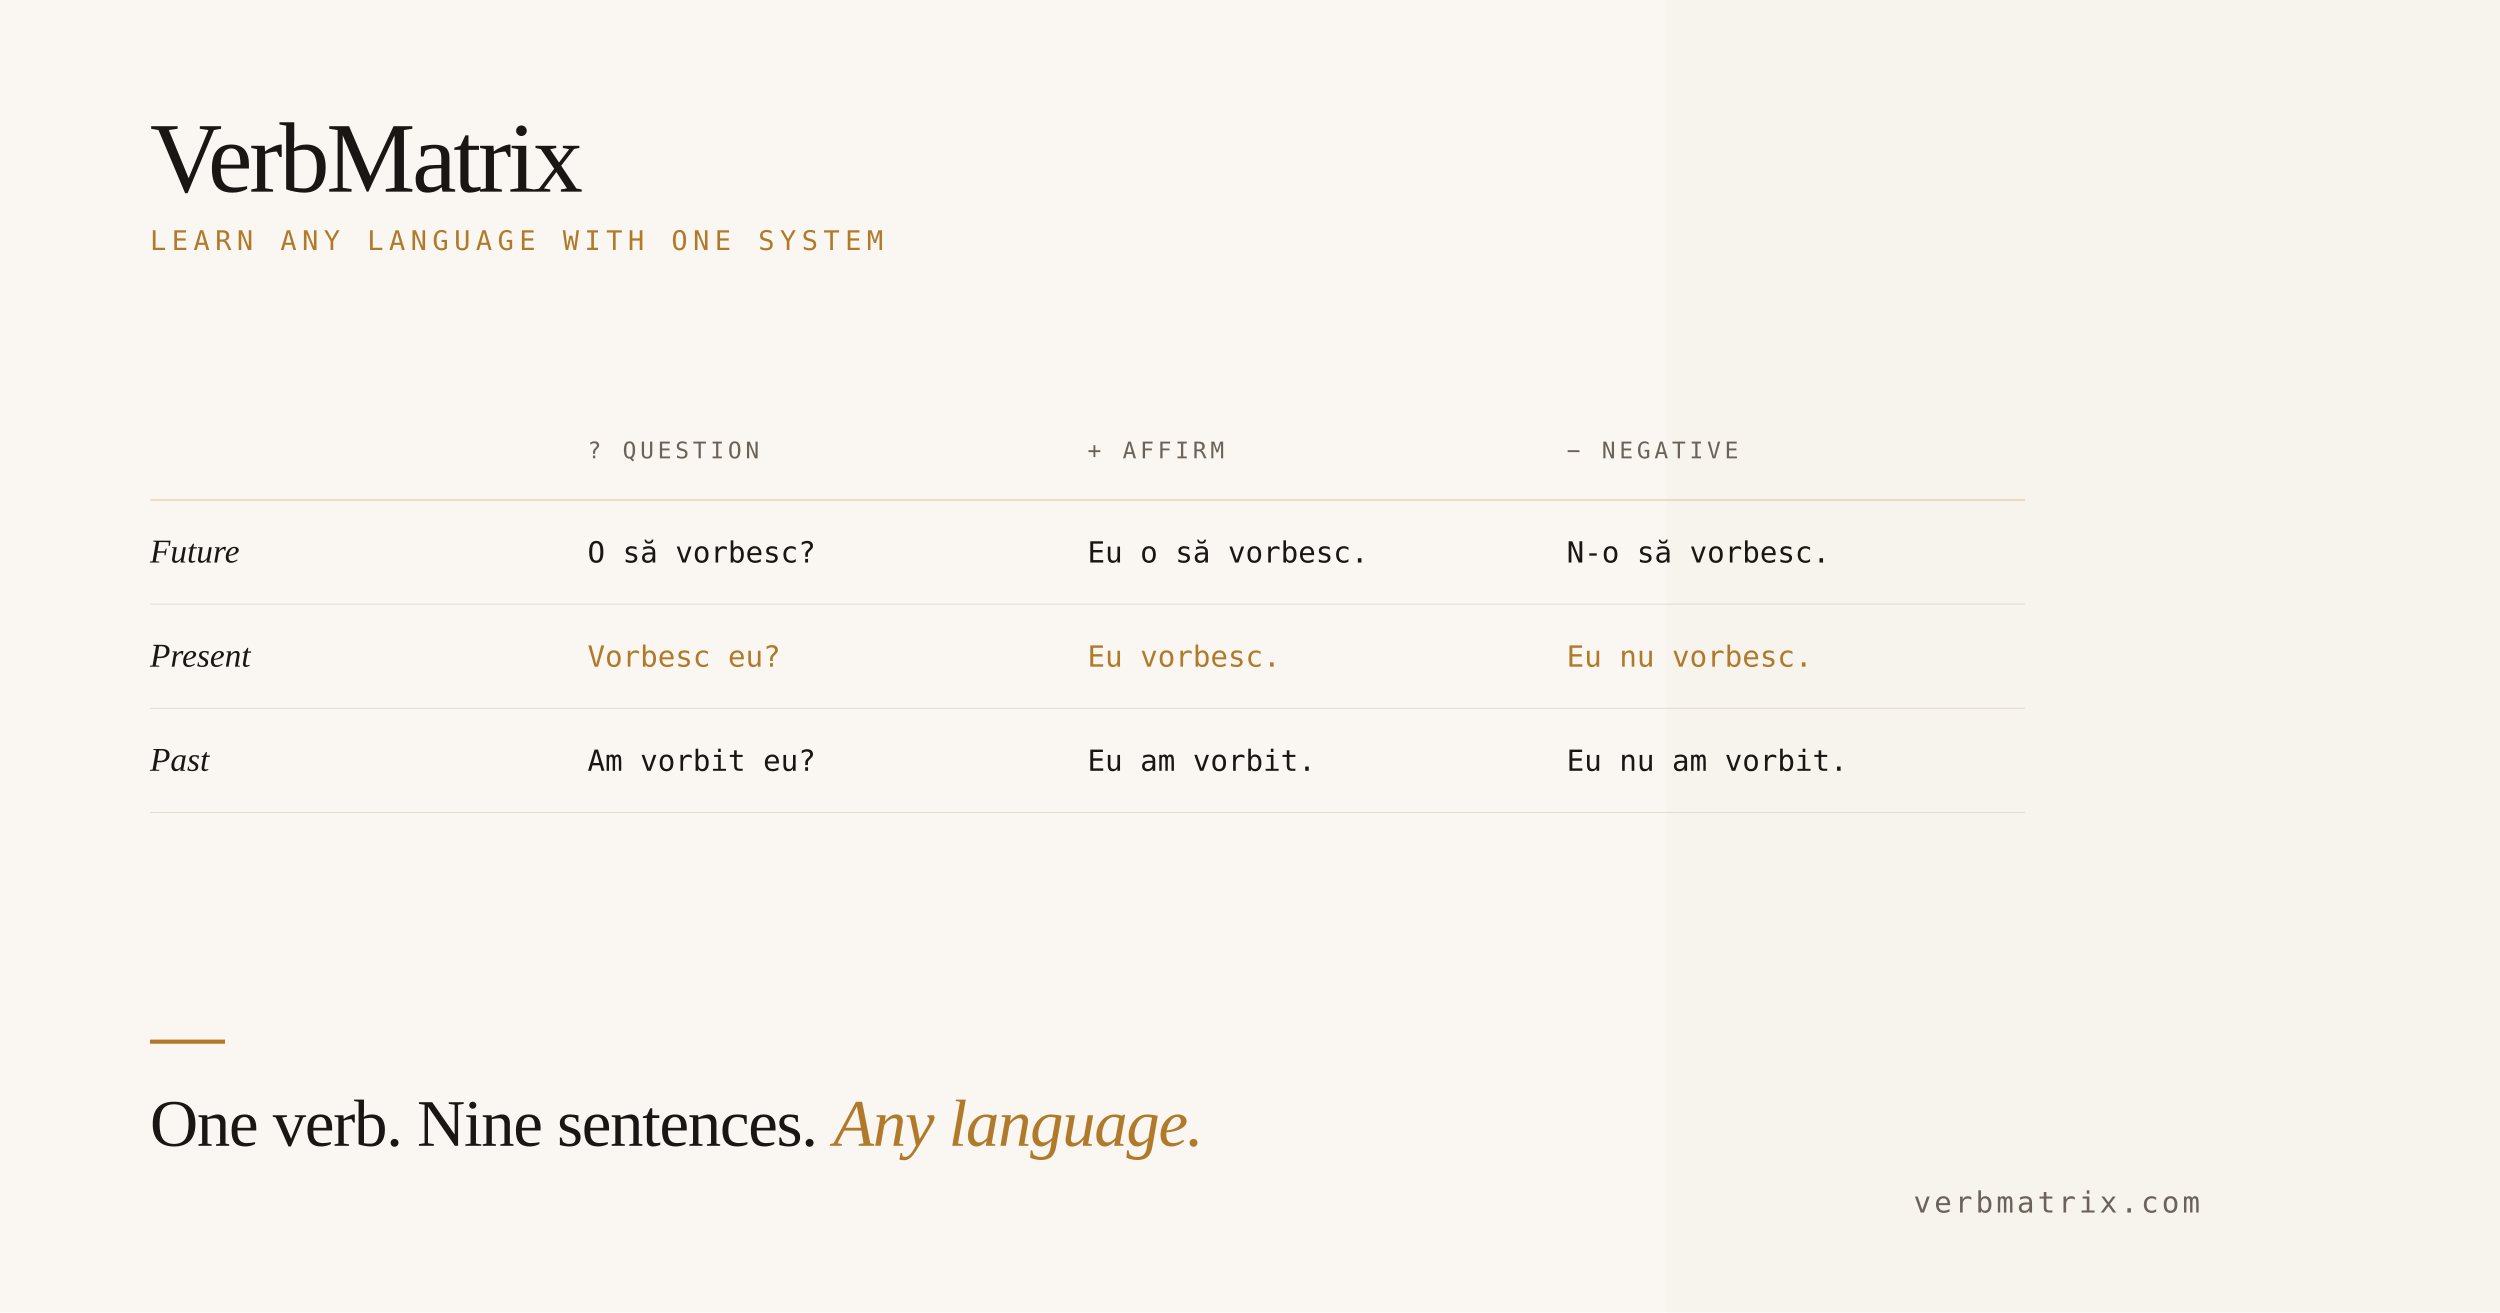
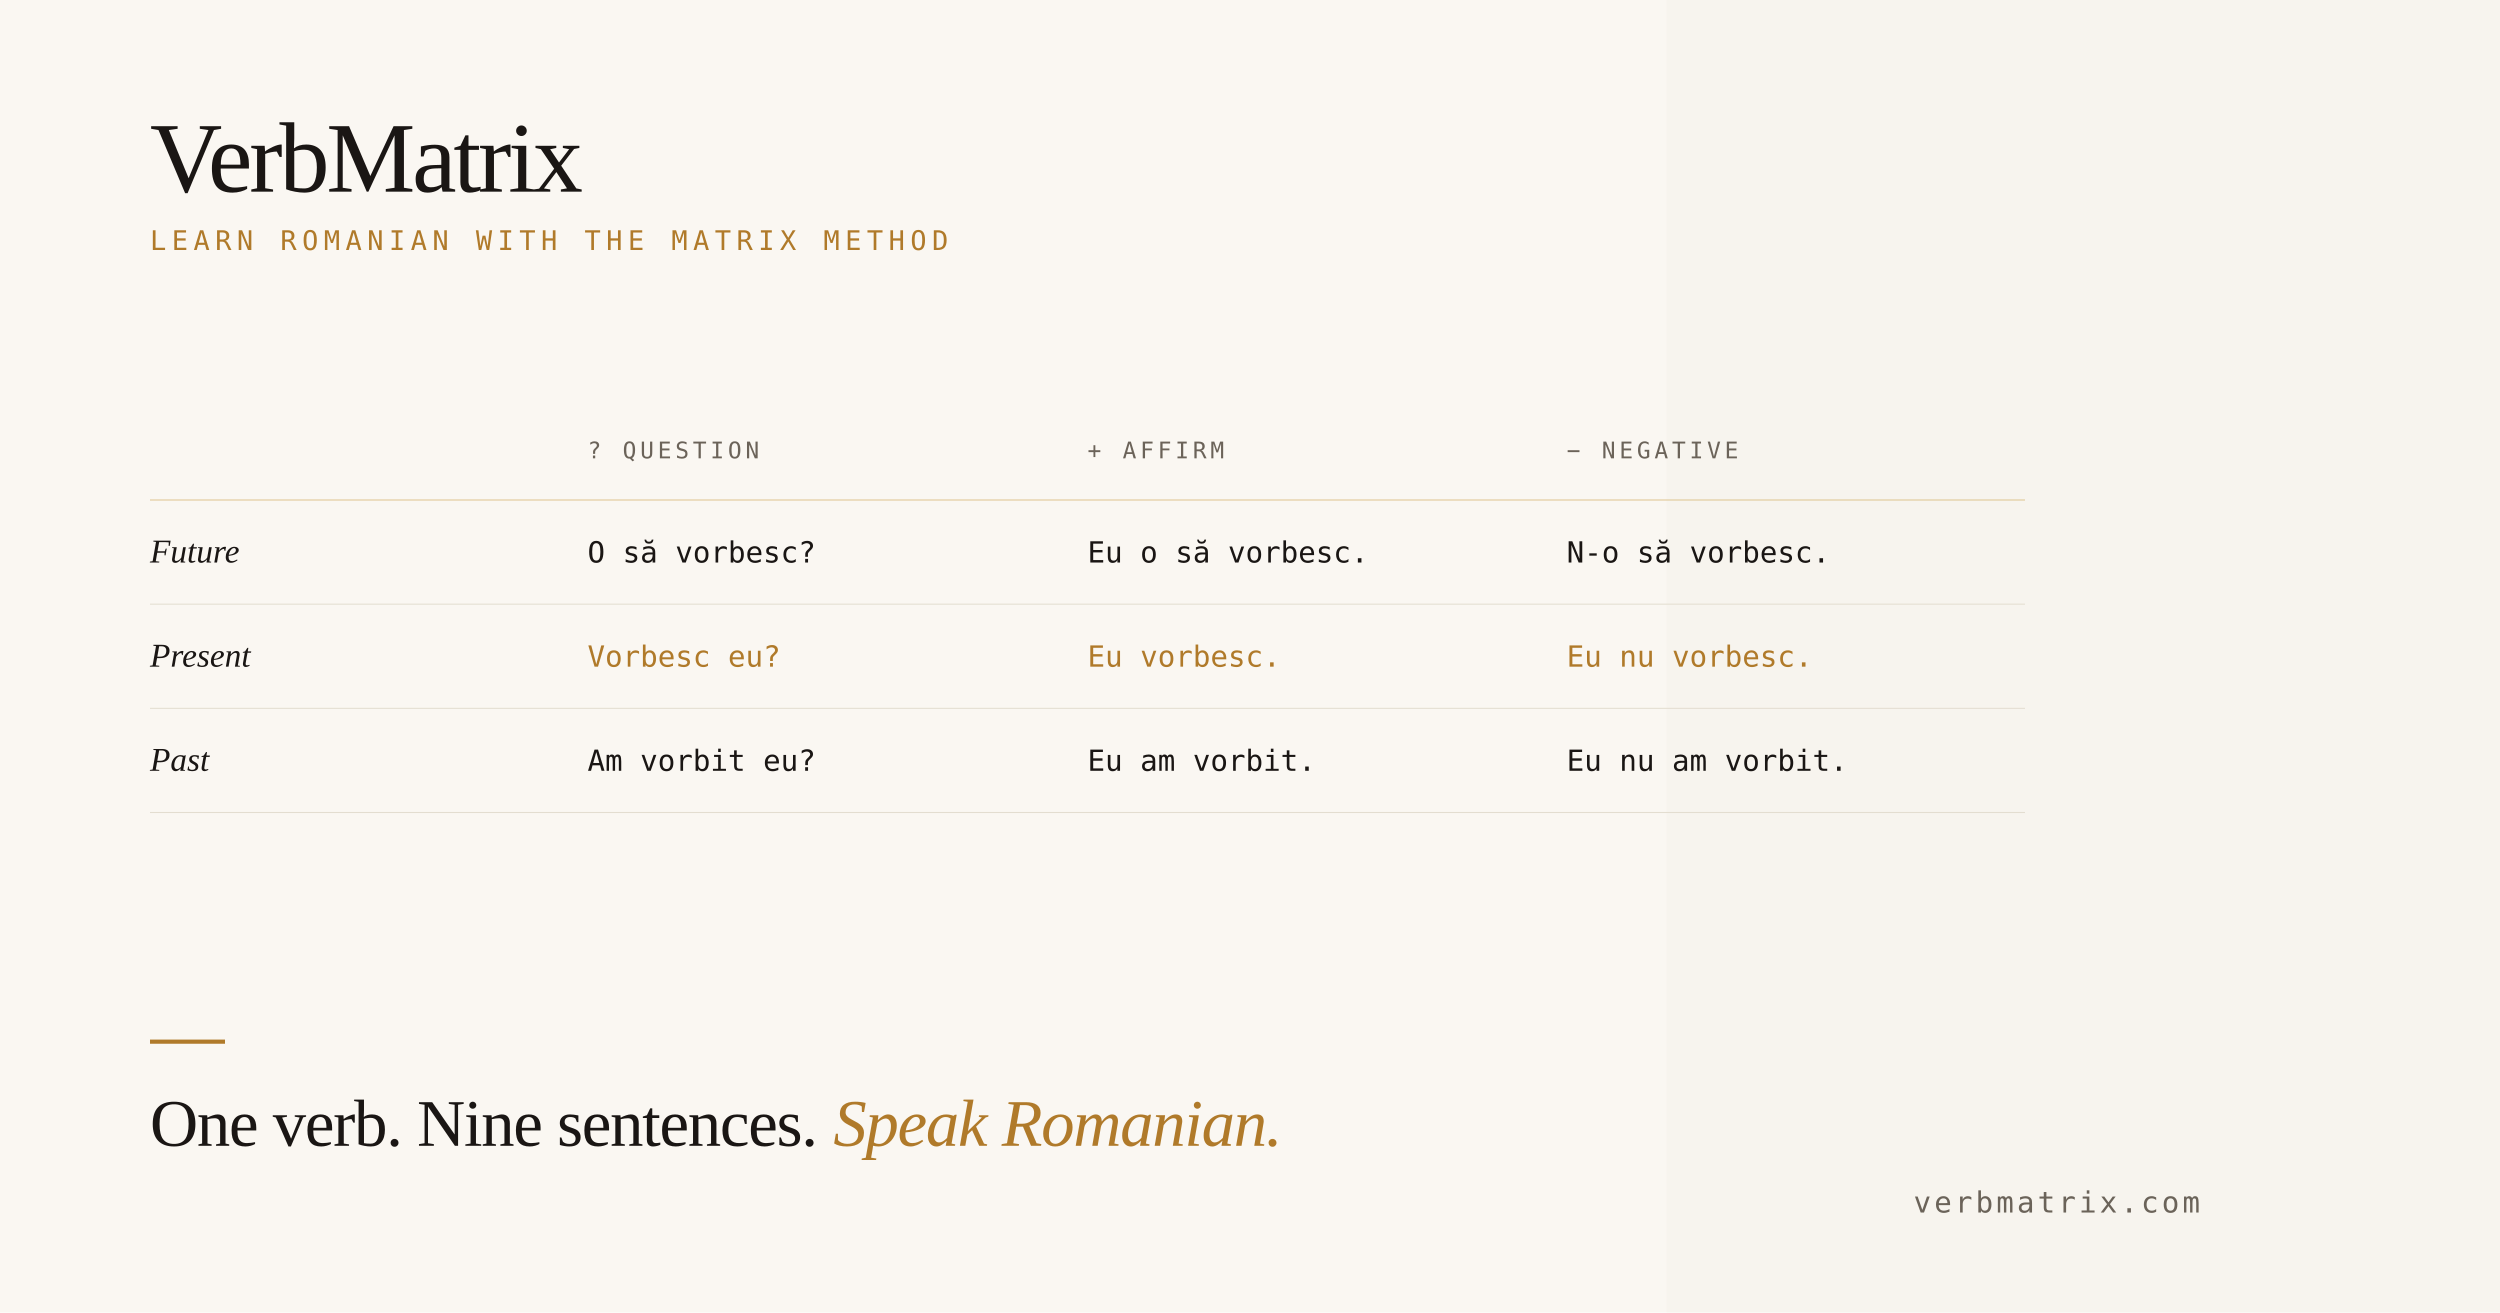
<svg xmlns="http://www.w3.org/2000/svg" viewBox="0 0 1200 630" width="1200" height="630">
  <defs>
    <style>
      .display { font-family: 'Fraunces', Georgia, 'Times New Roman', serif; }
      .mono    { font-family: ui-monospace, 'JetBrains Mono', Menlo, Consolas, monospace; }
    </style>
  </defs>
  <rect width="1200" height="630" fill="#faf7f2" />
  <rect x="800" width="400" height="630" fill="#f4f1ea" opacity="0.5" />
  <g transform="translate(72, 92)">
    <text class="display" font-size="48" font-weight="400" fill="#1a1614" letter-spacing="-1.5">VerbMatrix</text>
-     <text class="mono" font-size="13" font-weight="500" fill="#b07a2a" letter-spacing="2.6" y="28" text-transform="uppercase">LEARN ANY LANGUAGE WITH ONE SYSTEM</text>
+     <text class="mono" font-size="13" font-weight="500" fill="#b07a2a" letter-spacing="2.6" y="28" text-transform="uppercase">LEARN ROMANIAN WITH THE MATRIX METHOD</text>
  </g>
  <g transform="translate(72, 220)">
    <text class="mono" font-size="11" fill="#6b6359" letter-spacing="1.8" x="210" y="0">? QUESTION</text>
    <text class="mono" font-size="11" fill="#6b6359" letter-spacing="1.8" x="450" y="0">+ AFFIRM</text>
    <text class="mono" font-size="11" fill="#6b6359" letter-spacing="1.8" x="680" y="0">− NEGATIVE</text>
    <text class="display" font-size="16" fill="#1a1614" font-style="italic" x="0" y="50">Future</text>
    <text class="mono" font-size="14" fill="#1a1614" x="210" y="50">O să vorbesc?</text>
    <text class="mono" font-size="14" fill="#1a1614" x="450" y="50">Eu o să vorbesc.</text>
    <text class="mono" font-size="14" fill="#1a1614" x="680" y="50">N-o să vorbesc.</text>
    <text class="display" font-size="16" fill="#1a1614" font-style="italic" x="0" y="100">Present</text>
    <text class="mono" font-size="14" fill="#b07a2a" font-weight="500" x="210" y="100">Vorbesc eu?</text>
    <text class="mono" font-size="14" fill="#b07a2a" font-weight="500" x="450" y="100">Eu vorbesc.</text>
    <text class="mono" font-size="14" fill="#b07a2a" font-weight="500" x="680" y="100">Eu nu vorbesc.</text>
    <text class="display" font-size="16" fill="#1a1614" font-style="italic" x="0" y="150">Past</text>
    <text class="mono" font-size="14" fill="#1a1614" x="210" y="150">Am vorbit eu?</text>
    <text class="mono" font-size="14" fill="#1a1614" x="450" y="150">Eu am vorbit.</text>
    <text class="mono" font-size="14" fill="#1a1614" x="680" y="150">Eu nu am vorbit.</text>
    <line x1="0" y1="20" x2="900" y2="20" stroke="#dfc591" stroke-width="0.5" />
    <line x1="0" y1="70" x2="900" y2="70" stroke="#e3ddd0" stroke-width="0.5" />
    <line x1="0" y1="120" x2="900" y2="120" stroke="#e3ddd0" stroke-width="0.5" />
    <line x1="0" y1="170" x2="900" y2="170" stroke="#e3ddd0" stroke-width="0.5" />
  </g>
  <g transform="translate(72, 500)">
    <line x1="0" y1="0" x2="36" y2="0" stroke="#b07a2a" stroke-width="2" />
    <text class="display" font-size="32" fill="#1a1614" font-weight="400" letter-spacing="-0.6" y="50">
-       One verb. Nine sentences. <tspan font-style="italic" fill="#b07a2a">Any language.</tspan>
+       One verb. Nine sentences. <tspan font-style="italic" fill="#b07a2a">Speak Romanian.</tspan>
    </text>
  </g>
  <text class="mono" font-size="14" fill="#6b6359" letter-spacing="1.5" x="1056" y="582" text-anchor="end">verbmatrix.com</text>
</svg>
